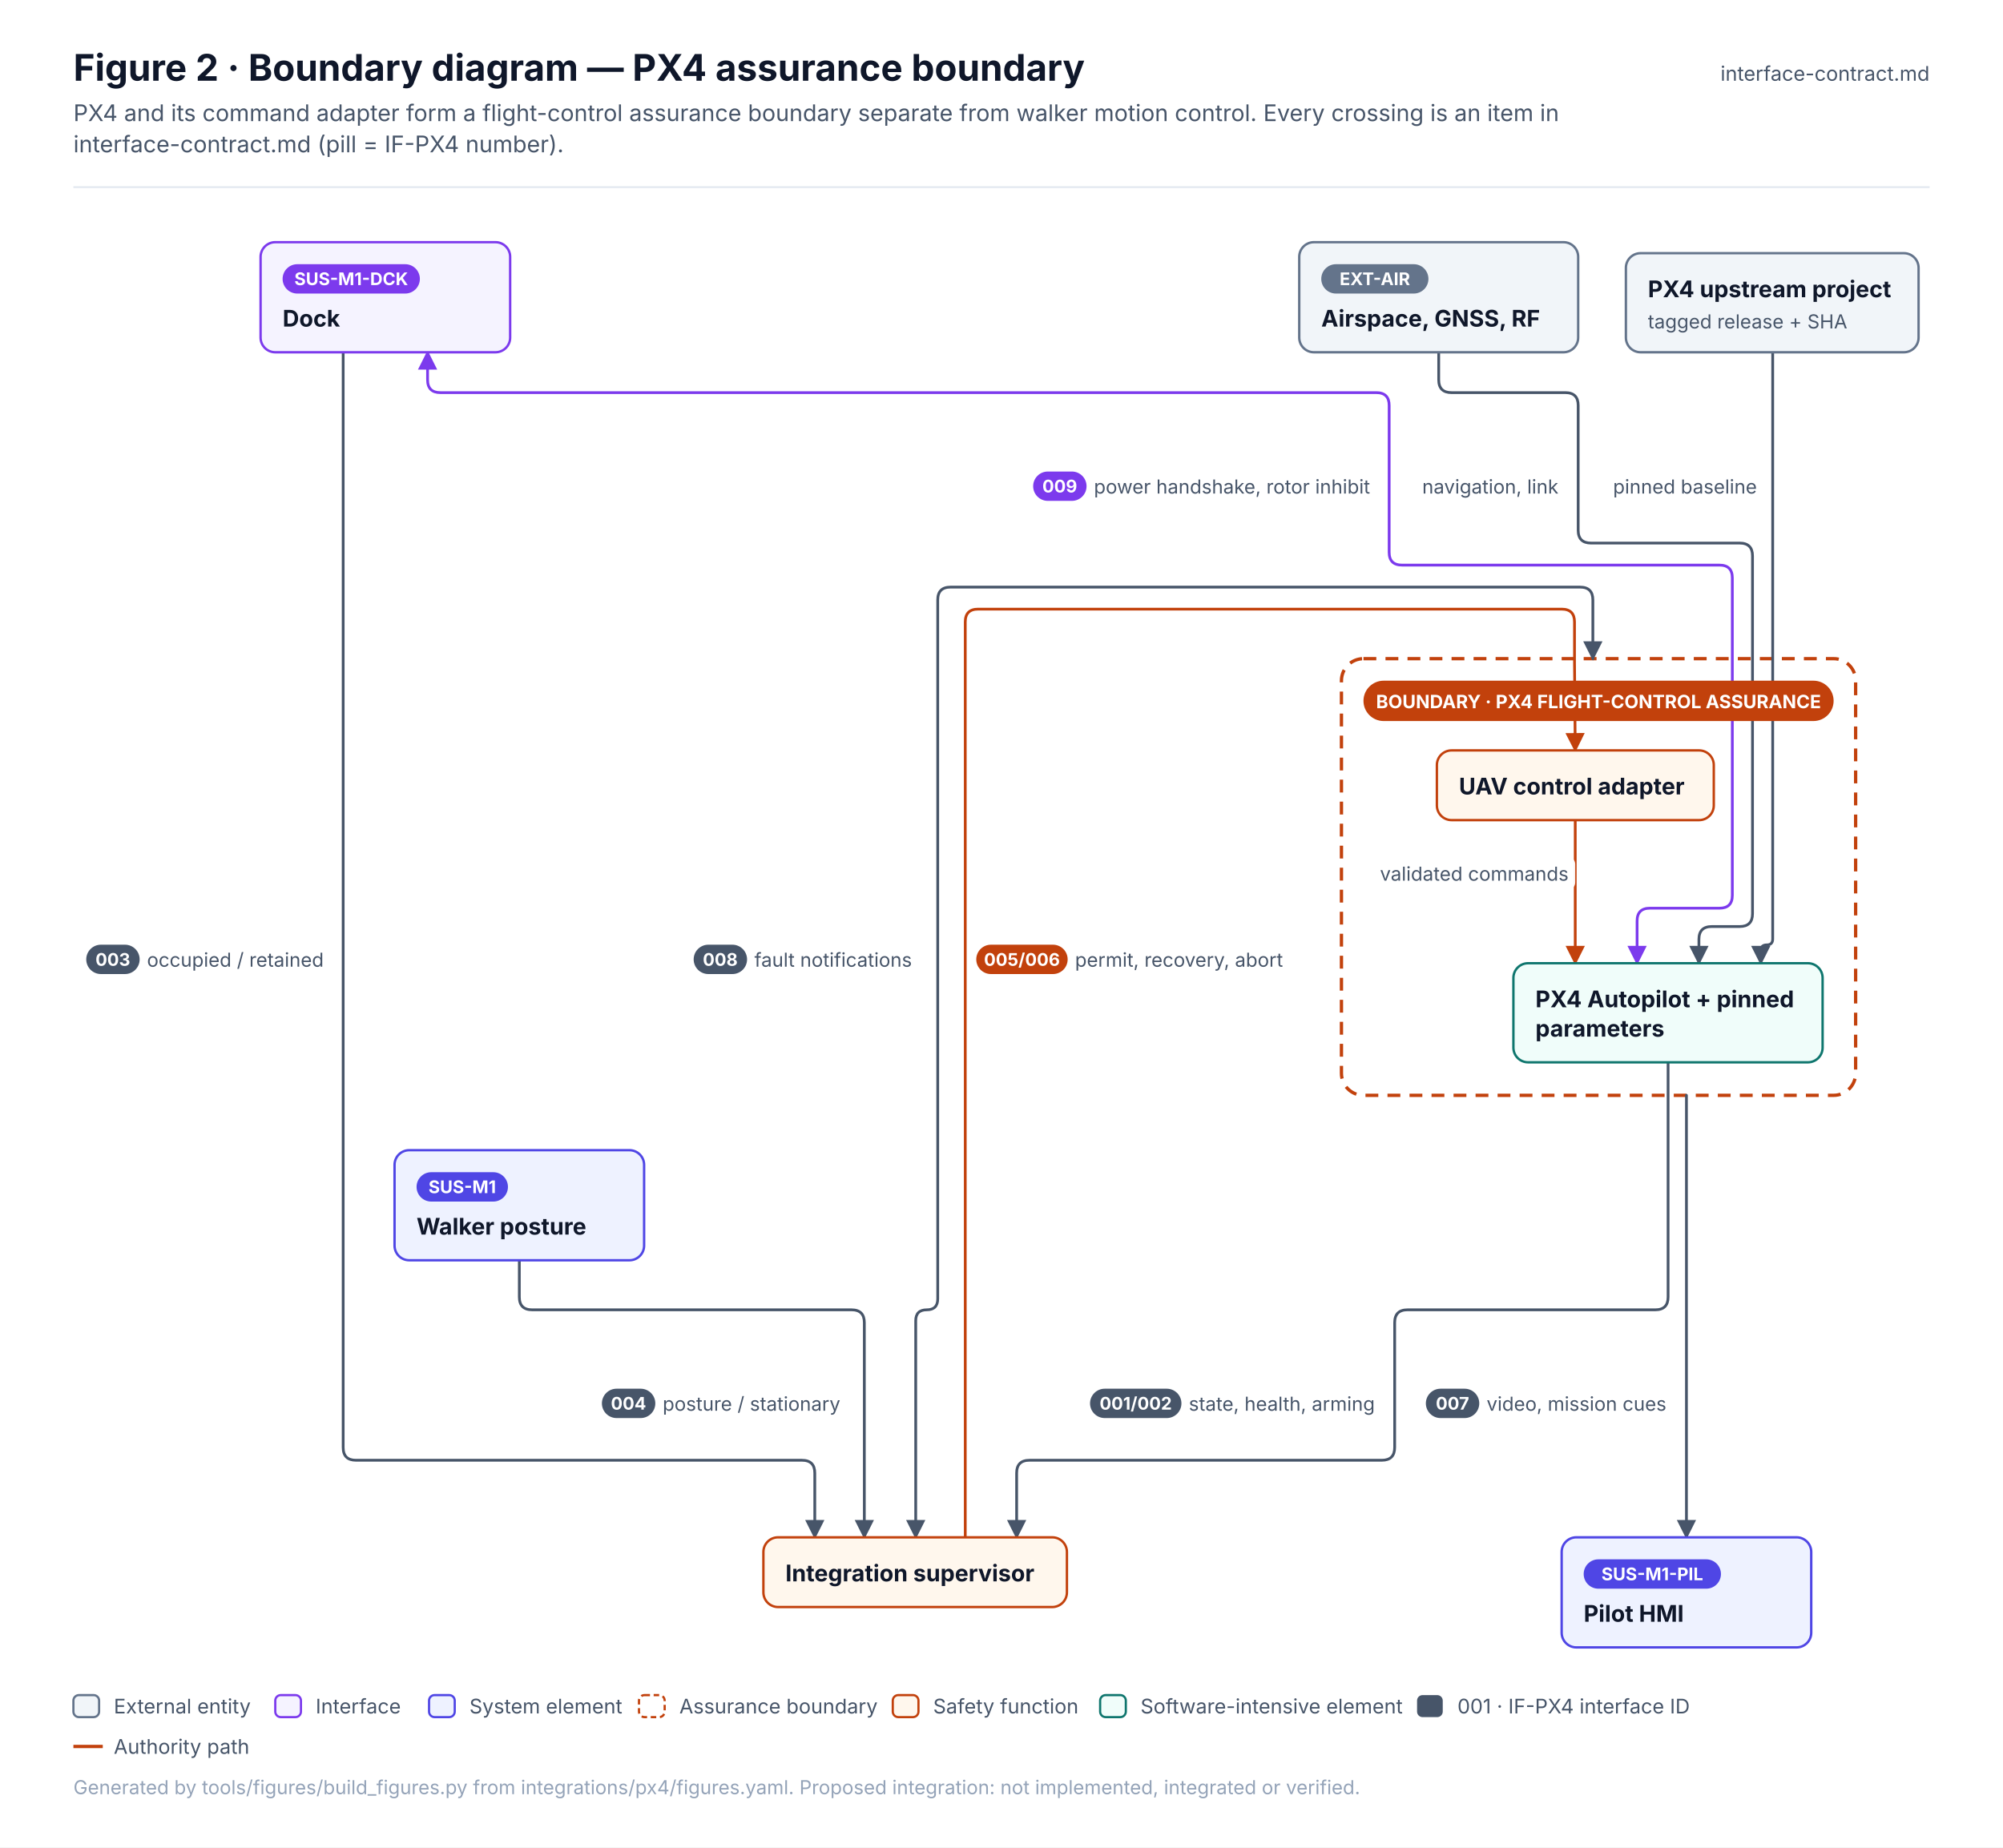
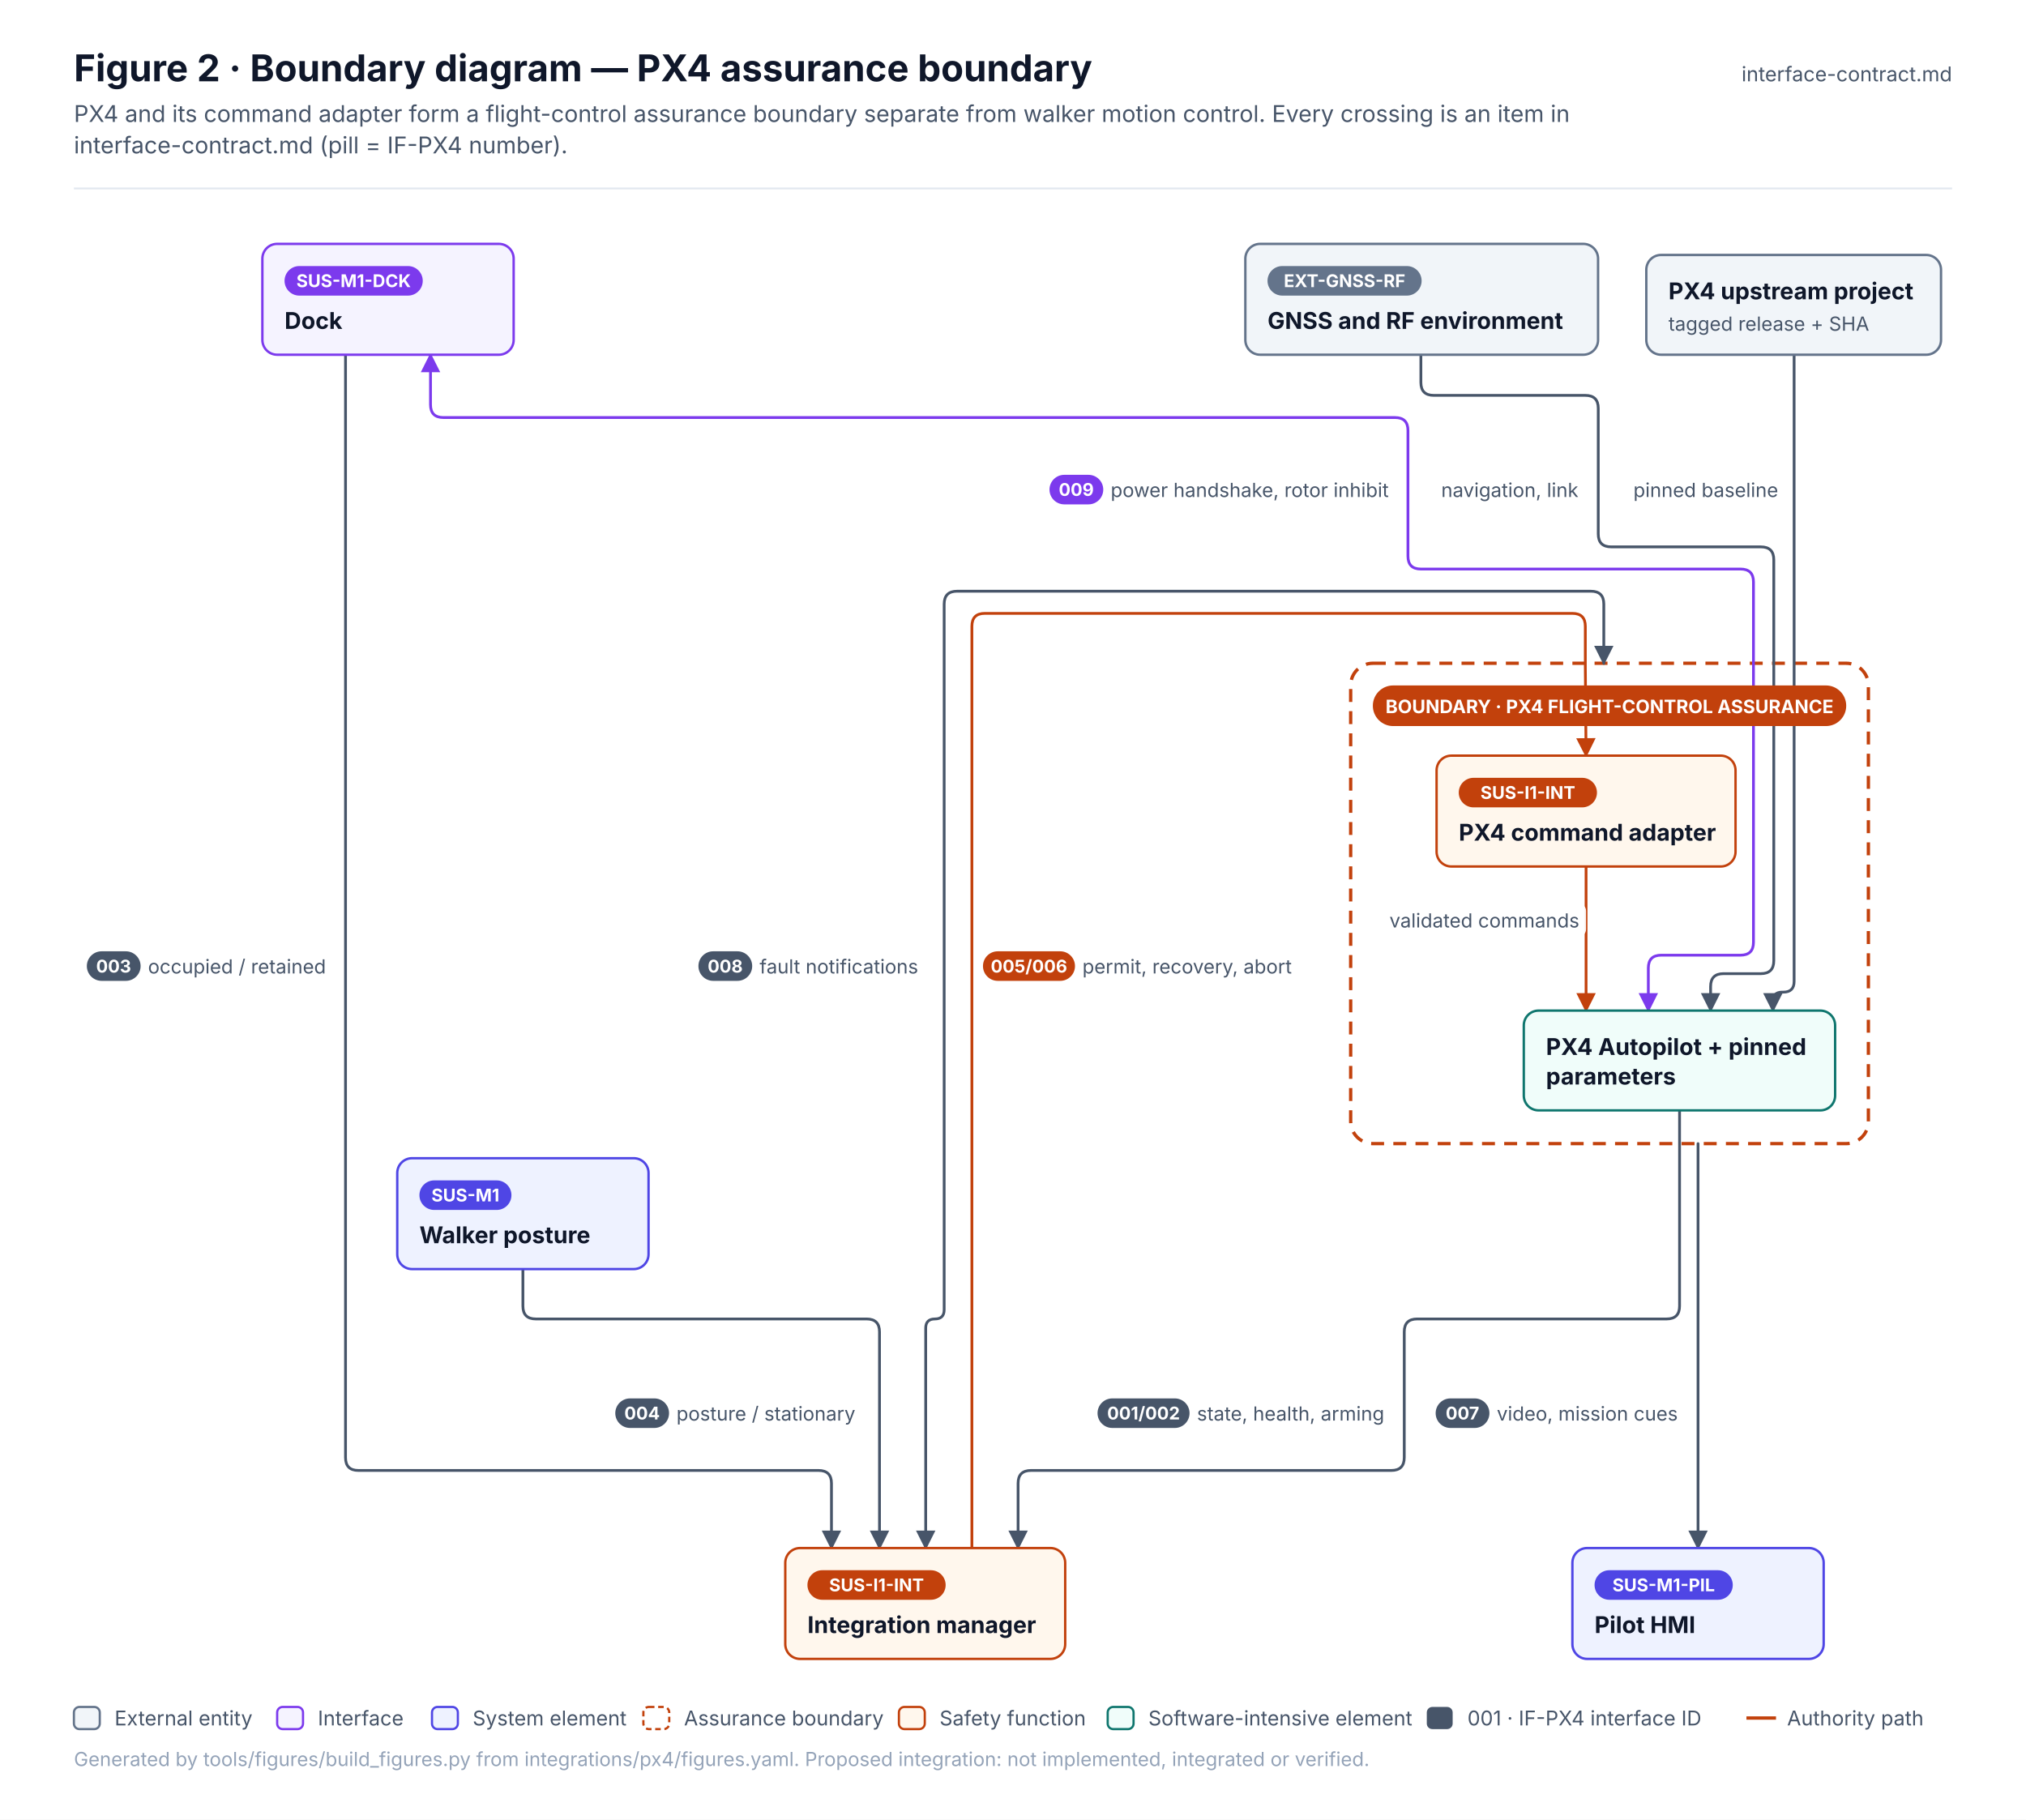
- <svg xmlns="http://www.w3.org/2000/svg" width="1091.5" height="1006.9" viewBox="0 0 1091.5 1006.9" font-family="Inter, 'Segoe UI', Helvetica, Arial, sans-serif" role="img">
+ <svg xmlns="http://www.w3.org/2000/svg" width="1096.5" height="984.9" viewBox="0 0 1096.5 984.9" font-family="Inter, 'Segoe UI', Helvetica, Arial, sans-serif" role="img">
  <defs>
    <pattern id="hatch" patternUnits="userSpaceOnUse" width="6" height="6" patternTransform="rotate(45)">
      <rect width="6" height="6" fill="#F1F5F9" />
      <line x1="0" y1="0" x2="0" y2="6" stroke="#E2E8F0" stroke-width="2" />
    </pattern>
    <marker id="arr-ink" viewBox="0 0 10 10" refX="9" refY="5" markerWidth="7" markerHeight="7" orient="auto-start-reverse">
      <path d="M0 0 L10 5 L0 10 z" fill="#475569" />
    </marker>
    <marker id="dia-ink" viewBox="0 0 16 10" refX="15" refY="5" markerWidth="12" markerHeight="8" orient="auto-start-reverse">
      <path d="M1 5 L8 1 L15 5 L8 9 z" fill="#475569" />
    </marker>
    <marker id="tri-ink" viewBox="0 0 12 12" refX="11" refY="6" markerWidth="10" markerHeight="10" orient="auto-start-reverse">
      <path d="M1 1 L11 6 L1 11 z" fill="#FFFFFF" stroke="#475569" stroke-width="1.2" />
    </marker>
    <marker id="arr-system" viewBox="0 0 10 10" refX="9" refY="5" markerWidth="7" markerHeight="7" orient="auto-start-reverse">
      <path d="M0 0 L10 5 L0 10 z" fill="#4F46E5" />
    </marker>
    <marker id="dia-system" viewBox="0 0 16 10" refX="15" refY="5" markerWidth="12" markerHeight="8" orient="auto-start-reverse">
      <path d="M1 5 L8 1 L15 5 L8 9 z" fill="#4F46E5" />
    </marker>
    <marker id="tri-system" viewBox="0 0 12 12" refX="11" refY="6" markerWidth="10" markerHeight="10" orient="auto-start-reverse">
      <path d="M1 1 L11 6 L1 11 z" fill="#FFFFFF" stroke="#4F46E5" stroke-width="1.2" />
    </marker>
    <marker id="arr-software" viewBox="0 0 10 10" refX="9" refY="5" markerWidth="7" markerHeight="7" orient="auto-start-reverse">
      <path d="M0 0 L10 5 L0 10 z" fill="#0F766E" />
    </marker>
    <marker id="dia-software" viewBox="0 0 16 10" refX="15" refY="5" markerWidth="12" markerHeight="8" orient="auto-start-reverse">
      <path d="M1 5 L8 1 L15 5 L8 9 z" fill="#0F766E" />
    </marker>
    <marker id="tri-software" viewBox="0 0 12 12" refX="11" refY="6" markerWidth="10" markerHeight="10" orient="auto-start-reverse">
      <path d="M1 1 L11 6 L1 11 z" fill="#FFFFFF" stroke="#0F766E" stroke-width="1.2" />
    </marker>
    <marker id="arr-safety" viewBox="0 0 10 10" refX="9" refY="5" markerWidth="7" markerHeight="7" orient="auto-start-reverse">
      <path d="M0 0 L10 5 L0 10 z" fill="#C2410C" />
    </marker>
    <marker id="dia-safety" viewBox="0 0 16 10" refX="15" refY="5" markerWidth="12" markerHeight="8" orient="auto-start-reverse">
      <path d="M1 5 L8 1 L15 5 L8 9 z" fill="#C2410C" />
    </marker>
    <marker id="tri-safety" viewBox="0 0 12 12" refX="11" refY="6" markerWidth="10" markerHeight="10" orient="auto-start-reverse">
      <path d="M1 1 L11 6 L1 11 z" fill="#FFFFFF" stroke="#C2410C" stroke-width="1.2" />
    </marker>
    <marker id="arr-interface" viewBox="0 0 10 10" refX="9" refY="5" markerWidth="7" markerHeight="7" orient="auto-start-reverse">
      <path d="M0 0 L10 5 L0 10 z" fill="#7C3AED" />
    </marker>
    <marker id="dia-interface" viewBox="0 0 16 10" refX="15" refY="5" markerWidth="12" markerHeight="8" orient="auto-start-reverse">
      <path d="M1 5 L8 1 L15 5 L8 9 z" fill="#7C3AED" />
    </marker>
    <marker id="tri-interface" viewBox="0 0 12 12" refX="11" refY="6" markerWidth="10" markerHeight="10" orient="auto-start-reverse">
      <path d="M1 1 L11 6 L1 11 z" fill="#FFFFFF" stroke="#7C3AED" stroke-width="1.2" />
    </marker>
    <marker id="arr-external" viewBox="0 0 10 10" refX="9" refY="5" markerWidth="7" markerHeight="7" orient="auto-start-reverse">
      <path d="M0 0 L10 5 L0 10 z" fill="#64748B" />
    </marker>
    <marker id="dia-external" viewBox="0 0 16 10" refX="15" refY="5" markerWidth="12" markerHeight="8" orient="auto-start-reverse">
      <path d="M1 5 L8 1 L15 5 L8 9 z" fill="#64748B" />
    </marker>
    <marker id="tri-external" viewBox="0 0 12 12" refX="11" refY="6" markerWidth="10" markerHeight="10" orient="auto-start-reverse">
      <path d="M1 1 L11 6 L1 11 z" fill="#FFFFFF" stroke="#64748B" stroke-width="1.2" />
    </marker>
    <marker id="arr-work" viewBox="0 0 10 10" refX="9" refY="5" markerWidth="7" markerHeight="7" orient="auto-start-reverse">
      <path d="M0 0 L10 5 L0 10 z" fill="#475569" />
    </marker>
    <marker id="dia-work" viewBox="0 0 16 10" refX="15" refY="5" markerWidth="12" markerHeight="8" orient="auto-start-reverse">
      <path d="M1 5 L8 1 L15 5 L8 9 z" fill="#475569" />
    </marker>
    <marker id="tri-work" viewBox="0 0 12 12" refX="11" refY="6" markerWidth="10" markerHeight="10" orient="auto-start-reverse">
      <path d="M1 1 L11 6 L1 11 z" fill="#FFFFFF" stroke="#475569" stroke-width="1.2" />
    </marker>
    <marker id="arr-muted" viewBox="0 0 10 10" refX="9" refY="5" markerWidth="7" markerHeight="7" orient="auto-start-reverse">
      <path d="M0 0 L10 5 L0 10 z" fill="#94A3B8" />
    </marker>
    <marker id="dia-muted" viewBox="0 0 16 10" refX="15" refY="5" markerWidth="12" markerHeight="8" orient="auto-start-reverse">
      <path d="M1 5 L8 1 L15 5 L8 9 z" fill="#94A3B8" />
    </marker>
    <marker id="tri-muted" viewBox="0 0 12 12" refX="11" refY="6" markerWidth="10" markerHeight="10" orient="auto-start-reverse">
      <path d="M1 1 L11 6 L1 11 z" fill="#FFFFFF" stroke="#94A3B8" stroke-width="1.2" />
    </marker>
    <marker id="arr-current" viewBox="0 0 10 10" refX="9" refY="5" markerWidth="7" markerHeight="7" orient="auto-start-reverse">
      <path d="M0 0 L10 5 L0 10 z" fill="#0F172A" />
    </marker>
    <marker id="dia-current" viewBox="0 0 16 10" refX="15" refY="5" markerWidth="12" markerHeight="8" orient="auto-start-reverse">
      <path d="M1 5 L8 1 L15 5 L8 9 z" fill="#0F172A" />
    </marker>
    <marker id="tri-current" viewBox="0 0 12 12" refX="11" refY="6" markerWidth="10" markerHeight="10" orient="auto-start-reverse">
      <path d="M1 1 L11 6 L1 11 z" fill="#FFFFFF" stroke="#0F172A" stroke-width="1.2" />
    </marker>
    <marker id="arr-ok" viewBox="0 0 10 10" refX="9" refY="5" markerWidth="7" markerHeight="7" orient="auto-start-reverse">
      <path d="M0 0 L10 5 L0 10 z" fill="#2E9E6A" />
    </marker>
    <marker id="dia-ok" viewBox="0 0 16 10" refX="15" refY="5" markerWidth="12" markerHeight="8" orient="auto-start-reverse">
      <path d="M1 5 L8 1 L15 5 L8 9 z" fill="#2E9E6A" />
    </marker>
    <marker id="tri-ok" viewBox="0 0 12 12" refX="11" refY="6" markerWidth="10" markerHeight="10" orient="auto-start-reverse">
      <path d="M1 1 L11 6 L1 11 z" fill="#FFFFFF" stroke="#2E9E6A" stroke-width="1.2" />
    </marker>
    <marker id="arr-amber" viewBox="0 0 10 10" refX="9" refY="5" markerWidth="7" markerHeight="7" orient="auto-start-reverse">
      <path d="M0 0 L10 5 L0 10 z" fill="#D97706" />
    </marker>
    <marker id="dia-amber" viewBox="0 0 16 10" refX="15" refY="5" markerWidth="12" markerHeight="8" orient="auto-start-reverse">
      <path d="M1 5 L8 1 L15 5 L8 9 z" fill="#D97706" />
    </marker>
    <marker id="tri-amber" viewBox="0 0 12 12" refX="11" refY="6" markerWidth="10" markerHeight="10" orient="auto-start-reverse">
      <path d="M1 1 L11 6 L1 11 z" fill="#FFFFFF" stroke="#D97706" stroke-width="1.2" />
    </marker>
    <marker id="arr-red" viewBox="0 0 10 10" refX="9" refY="5" markerWidth="7" markerHeight="7" orient="auto-start-reverse">
      <path d="M0 0 L10 5 L0 10 z" fill="#D2553F" />
    </marker>
    <marker id="dia-red" viewBox="0 0 16 10" refX="15" refY="5" markerWidth="12" markerHeight="8" orient="auto-start-reverse">
      <path d="M1 5 L8 1 L15 5 L8 9 z" fill="#D2553F" />
    </marker>
    <marker id="tri-red" viewBox="0 0 12 12" refX="11" refY="6" markerWidth="10" markerHeight="10" orient="auto-start-reverse">
      <path d="M1 1 L11 6 L1 11 z" fill="#FFFFFF" stroke="#D2553F" stroke-width="1.2" />
    </marker>
  </defs>
-   <rect x="0" y="0" width="1091.5" height="1006.9" rx="0" fill="#FFFFFF" stroke="none" stroke-width="0" />
+   <rect x="0" y="0" width="1096.5" height="984.9" rx="0" fill="#FFFFFF" stroke="none" stroke-width="0" />
  <text x="40" y="44" font-size="20" fill="#0F172A" font-weight="700">Figure 2 · Boundary diagram — PX4 assurance boundary</text>
  <text x="40" y="66" font-size="12.5" fill="#475569">PX4 and its command adapter form a flight-control assurance boundary separate from walker motion control. Every crossing is an item in</text>
  <text x="40" y="83" font-size="12.5" fill="#475569">interface-contract.md (pill = IF-PX4 number).</text>
-   <text x="1051.5" y="44" font-size="11" fill="#475569" text-anchor="end">interface-contract.md</text>
-   <line x1="40" y1="102" x2="1051.5" y2="102" stroke="#E2E8F0" stroke-width="1" />
+   <text x="1056.5" y="44" font-size="11" fill="#475569" text-anchor="end">interface-contract.md</text>
+   <line x1="40" y1="102" x2="1056.5" y2="102" stroke="#E2E8F0" stroke-width="1" />
  <g transform="translate(40 126)">
-     <rect x="691" y="233" width="280.2" height="238" rx="12" fill="none" stroke="#C2410C" stroke-width="1.8" stroke-dasharray="7 5" />
-     <path d="M926 66 L926 221 Q926 228 926 235 L926 385.8 Q926 389 922.8 389 L922.8 389 Q919.5 389 919.5 392.2 L919.5 399" stroke="#475569" stroke-width="1.5" fill="none" stroke-linejoin="round" stroke-linecap="round" marker-end="url(#arr-ink)" />
-     <path d="M744 66 L744 81 Q744 88 751 88 L813 88 Q820 88 820 95 L820 163 Q820 170 827 170 L908 170 Q915 170 915 177 L915 221 Q915 228 915 235 L915 372 Q915 379 908 379 L892.8 379 Q885.8 379 885.8 386 L885.8 399" stroke="#475569" stroke-width="1.5" fill="none" stroke-linejoin="round" stroke-linecap="round" marker-end="url(#arr-ink)" />
-     <path d="M193 66 L193 81 Q193 88 200 88 L710 88 Q717 88 717 95 L717 175 Q717 182 724 182 L897 182 Q904 182 904 189 L904 221 Q904 228 904 235 L904 362 Q904 369 897 369 L859.1 369 Q852.1 369 852.1 376 L852.1 399" stroke="#7C3AED" stroke-width="1.5" fill="none" stroke-linejoin="round" stroke-linecap="round" marker-end="url(#arr-interface)" marker-start="url(#arr-interface)" />
-     <path d="M147 66 L147 662.9 Q147 669.9 154 669.9 L397 669.9 Q404 669.9 404 676.9 L404 711.9" stroke="#475569" stroke-width="1.5" fill="none" stroke-linejoin="round" stroke-linecap="round" marker-end="url(#arr-ink)" />
-     <path d="M243 560.9 L243 580.9 Q243 587.9 250 587.9 L424 587.9 Q431 587.9 431 594.9 L431 711.9" stroke="#475569" stroke-width="1.5" fill="none" stroke-linejoin="round" stroke-linecap="round" marker-end="url(#arr-ink)" />
-     <path d="M869 453 L869 558.9 Q869 565.9 869 572.9 L869 580.9 Q869 587.9 862 587.9 L727 587.9 Q720 587.9 720 594.9 L720 662.9 Q720 669.9 713 669.9 L521 669.9 Q514 669.9 514 676.9 L514 711.9" stroke="#475569" stroke-width="1.5" fill="none" stroke-linejoin="round" stroke-linecap="round" marker-end="url(#arr-ink)" />
+     <rect x="691" y="233" width="280.2" height="260" rx="12" fill="none" stroke="#C2410C" stroke-width="1.8" stroke-dasharray="7 5" />
+     <path d="M931 66 L931 221 Q931 228 931 235 L931 405.2 Q931 411 925.2 411 L924.5 411 Q919.5 411 919.5 416 L919.5 421" stroke="#475569" stroke-width="1.5" fill="none" stroke-linejoin="round" stroke-linecap="round" marker-end="url(#arr-ink)" />
+     <path d="M729 66 L729 81 Q729 88 736 88 L818 88 Q825 88 825 95 L825 163 Q825 170 832 170 L913 170 Q920 170 920 177 L920 221 Q920 228 920 235 L920 394 Q920 401 913 401 L892.8 401 Q885.8 401 885.8 408 L885.8 421" stroke="#475569" stroke-width="1.5" fill="none" stroke-linejoin="round" stroke-linecap="round" marker-end="url(#arr-ink)" />
+     <path d="M193 66 L193 93 Q193 100 200 100 L715 100 Q722 100 722 107 L722 175 Q722 182 729 182 L902 182 Q909 182 909 189 L909 221 Q909 228 909 235 L909 384 Q909 391 902 391 L859.1 391 Q852.1 391 852.1 398 L852.1 421" stroke="#7C3AED" stroke-width="1.5" fill="none" stroke-linejoin="round" stroke-linecap="round" marker-end="url(#arr-interface)" marker-start="url(#arr-interface)" />
+     <path d="M147 66 L147 662.9 Q147 669.9 154 669.9 L403 669.9 Q410 669.9 410 676.9 L410 711.9" stroke="#475569" stroke-width="1.5" fill="none" stroke-linejoin="round" stroke-linecap="round" marker-end="url(#arr-ink)" />
+     <path d="M243 560.9 L243 580.9 Q243 587.9 250 587.9 L429 587.9 Q436 587.9 436 594.9 L436 711.9" stroke="#475569" stroke-width="1.5" fill="none" stroke-linejoin="round" stroke-linecap="round" marker-end="url(#arr-ink)" />
+     <path d="M869 475 L869 558.9 Q869 565.9 869 572.9 L869 580.9 Q869 587.9 862 587.9 L727 587.9 Q720 587.9 720 594.9 L720 662.9 Q720 669.9 713 669.9 L518 669.9 Q511 669.9 511 676.9 L511 711.9" stroke="#475569" stroke-width="1.5" fill="none" stroke-linejoin="round" stroke-linecap="round" marker-end="url(#arr-ink)" />
    <path d="M486 711.9 L486 213 Q486 206 493 206 L811 206 Q818 206 818 213 L818 221 Q818 228 818 235 L818.4 283" stroke="#C2410C" stroke-width="1.5" fill="none" stroke-linejoin="round" stroke-linecap="round" marker-end="url(#arr-safety)" />
-     <path d="M818.4 321 L818.4 399" stroke="#C2410C" stroke-width="1.5" fill="none" stroke-linejoin="round" stroke-linecap="round" marker-end="url(#arr-safety)" />
-     <path d="M879 471 L879 711.9" stroke="#475569" stroke-width="1.5" fill="none" stroke-linejoin="round" stroke-linecap="round" marker-end="url(#arr-ink)" />
-     <path d="M459 711.9 L459 593.9 Q459 587.9 465 587.9 L465 587.9 Q471 587.9 471 581.9 L471 201 Q471 194 478 194 L821 194 Q828 194 828 201 L828 233" stroke="#475569" stroke-width="1.5" fill="none" stroke-linejoin="round" stroke-linecap="round" marker-end="url(#arr-ink)" marker-start="url(#arr-ink)" />
+     <path d="M818.4 343 L818.4 421" stroke="#C2410C" stroke-width="1.5" fill="none" stroke-linejoin="round" stroke-linecap="round" marker-end="url(#arr-safety)" />
+     <path d="M879 493 L879 711.9" stroke="#475569" stroke-width="1.5" fill="none" stroke-linejoin="round" stroke-linecap="round" marker-end="url(#arr-ink)" />
+     <path d="M461 711.9 L461 592.9 Q461 587.9 466 587.9 L466 587.9 Q471 587.9 471 582.9 L471 201 Q471 194 478 194 L821 194 Q828 194 828 201 L828 233" stroke="#475569" stroke-width="1.5" fill="none" stroke-linejoin="round" stroke-linecap="round" marker-end="url(#arr-ink)" marker-start="url(#arr-ink)" />
    <rect x="703" y="245" width="256.2" height="22" rx="11" fill="#C2410C" stroke="none" stroke-width="0" />
    <text x="831.1" y="260" font-size="10" fill="#FFFFFF" font-weight="700" text-anchor="middle">BOUNDARY · PX4 FLIGHT-CONTROL ASSURANCE</text>
-     <rect x="846" y="12" width="159.5" height="54" rx="8" fill="#F1F5F9" stroke="#64748B" stroke-width="1.3" />
-     <text x="858" y="36" font-size="12.5" fill="#0F172A" font-weight="700">PX4 upstream project</text>
-     <text x="858" y="53" font-size="10.5" fill="#475569">tagged release + SHA</text>
-     <rect x="668" y="6" width="152" height="60" rx="8" fill="#F1F5F9" stroke="#64748B" stroke-width="1.3" />
-     <rect x="680" y="18" width="58.4" height="16" rx="8.0" fill="#64748B" stroke="none" stroke-width="1" />
-     <text x="709.2" y="29.4" font-size="9.5" fill="#FFFFFF" font-weight="700" text-anchor="middle">EXT-AIR</text>
-     <text x="680" y="52" font-size="12.5" fill="#0F172A" font-weight="700">Airspace, GNSS, RF</text>
+     <rect x="851" y="12" width="159.5" height="54" rx="8" fill="#F1F5F9" stroke="#64748B" stroke-width="1.3" />
+     <text x="863" y="36" font-size="12.5" fill="#0F172A" font-weight="700">PX4 upstream project</text>
+     <text x="863" y="53" font-size="10.5" fill="#475569">tagged release + SHA</text>
+     <rect x="634" y="6" width="190.9" height="60" rx="8" fill="#F1F5F9" stroke="#64748B" stroke-width="1.3" />
+     <rect x="646" y="18" width="83.4" height="16" rx="8.0" fill="#64748B" stroke="none" stroke-width="1" />
+     <text x="687.7" y="29.4" font-size="9.5" fill="#FFFFFF" font-weight="700" text-anchor="middle">EXT-GNSS-RF</text>
+     <text x="646" y="52" font-size="12.5" fill="#0F172A" font-weight="700">GNSS and RF environment</text>
    <rect x="102" y="6" width="136" height="60" rx="8" fill="#F5F3FF" stroke="#7C3AED" stroke-width="1.3" />
    <rect x="114" y="18" width="74.8" height="16" rx="8.0" fill="#7C3AED" stroke="none" stroke-width="1" />
    <text x="151.4" y="29.4" font-size="9.5" fill="#FFFFFF" font-weight="700" text-anchor="middle">SUS-M1-DCK</text>
    <text x="114" y="52" font-size="12.5" fill="#0F172A" font-weight="700">Dock</text>
    <rect x="175" y="500.9" width="136" height="60" rx="8" fill="#EEF2FF" stroke="#4F46E5" stroke-width="1.3" />
    <rect x="187" y="512.9" width="49.8" height="16" rx="8.0" fill="#4F46E5" stroke="none" stroke-width="1" />
    <text x="211.9" y="524.3" font-size="9.5" fill="#FFFFFF" font-weight="700" text-anchor="middle">SUS-M1</text>
    <text x="187" y="546.9" font-size="12.5" fill="#0F172A" font-weight="700">Walker posture</text>
-     <rect x="743" y="283" width="150.9" height="38" rx="8" fill="#FFF7ED" stroke="#C2410C" stroke-width="1.3" />
-     <text x="755" y="307" font-size="12.5" fill="#0F172A" font-weight="700">UAV control adapter</text>
-     <rect x="784.7" y="399" width="168.5" height="54" rx="8" fill="#F0FDFA" stroke="#0F766E" stroke-width="1.3" />
-     <text x="796.7" y="423" font-size="12.5" fill="#0F172A" font-weight="700">PX4 Autopilot + pinned</text>
-     <text x="796.7" y="439" font-size="12.5" fill="#0F172A" font-weight="700">parameters</text>
-     <rect x="376" y="711.9" width="165.4" height="38" rx="8" fill="#FFF7ED" stroke="#C2410C" stroke-width="1.3" />
-     <text x="388" y="735.9" font-size="12.5" fill="#0F172A" font-weight="700">Integration supervisor</text>
+     <rect x="737.5" y="283" width="161.8" height="60" rx="8" fill="#FFF7ED" stroke="#C2410C" stroke-width="1.3" />
+     <rect x="749.5" y="295" width="74.8" height="16" rx="8.0" fill="#C2410C" stroke="none" stroke-width="1" />
+     <text x="786.9" y="306.4" font-size="9.5" fill="#FFFFFF" font-weight="700" text-anchor="middle">SUS-I1-INT</text>
+     <text x="749.5" y="329" font-size="12.5" fill="#0F172A" font-weight="700">PX4 command adapter</text>
+     <rect x="784.7" y="421" width="168.5" height="54" rx="8" fill="#F0FDFA" stroke="#0F766E" stroke-width="1.3" />
+     <text x="796.7" y="445" font-size="12.5" fill="#0F172A" font-weight="700">PX4 Autopilot + pinned</text>
+     <text x="796.7" y="461" font-size="12.5" fill="#0F172A" font-weight="700">parameters</text>
+     <rect x="385" y="711.9" width="151.5" height="60" rx="8" fill="#FFF7ED" stroke="#C2410C" stroke-width="1.3" />
+     <rect x="397" y="723.9" width="74.8" height="16" rx="8.0" fill="#C2410C" stroke="none" stroke-width="1" />
+     <text x="434.4" y="735.3" font-size="9.5" fill="#FFFFFF" font-weight="700" text-anchor="middle">SUS-I1-INT</text>
+     <text x="397" y="757.9" font-size="12.5" fill="#0F172A" font-weight="700">Integration manager</text>
    <rect x="811" y="711.9" width="136" height="60" rx="8" fill="#EEF2FF" stroke="#4F46E5" stroke-width="1.3" />
    <rect x="823" y="723.9" width="74.8" height="16" rx="8.0" fill="#4F46E5" stroke="none" stroke-width="1" />
    <text x="860.4" y="735.3" font-size="9.5" fill="#FFFFFF" font-weight="700" text-anchor="middle">SUS-M1-PIL</text>
    <text x="823" y="757.9" font-size="12.5" fill="#0F172A" font-weight="700">Pilot HMI</text>
-     <rect x="834" y="130" width="90.1" height="18" rx="4" fill="#FFFFFF" stroke="none" stroke-width="0" opacity="0.92" />
-     <text x="839" y="143" font-size="10.5" fill="#475569">pinned baseline</text>
-     <rect x="730" y="130" width="88.2" height="18" rx="4" fill="#FFFFFF" stroke="none" stroke-width="0" opacity="0.92" />
-     <text x="735" y="143" font-size="10.5" fill="#475569">navigation, link</text>
-     <rect x="520" y="130" width="194.6" height="18" rx="4" fill="#FFFFFF" stroke="none" stroke-width="0" opacity="0.92" />
-     <rect x="523" y="131" width="29.1" height="16" rx="8.0" fill="#7C3AED" stroke="none" stroke-width="1" />
-     <text x="537.5" y="142.4" font-size="9.5" fill="#FFFFFF" font-weight="700" text-anchor="middle">009</text>
-     <text x="556.1" y="143" font-size="10.5" fill="#475569">power handshake, rotor inhibit</text>
+     <rect x="839" y="130" width="90.1" height="18" rx="4" fill="#FFFFFF" stroke="none" stroke-width="0" opacity="0.92" />
+     <text x="844" y="143" font-size="10.5" fill="#475569">pinned baseline</text>
+     <rect x="735" y="130" width="88.2" height="18" rx="4" fill="#FFFFFF" stroke="none" stroke-width="0" opacity="0.92" />
+     <text x="740" y="143" font-size="10.5" fill="#475569">navigation, link</text>
+     <rect x="525" y="130" width="194.6" height="18" rx="4" fill="#FFFFFF" stroke="none" stroke-width="0" opacity="0.92" />
+     <rect x="528" y="131" width="29.1" height="16" rx="8.0" fill="#7C3AED" stroke="none" stroke-width="1" />
+     <text x="542.5" y="142.4" font-size="9.5" fill="#FFFFFF" font-weight="700" text-anchor="middle">009</text>
+     <text x="561.1" y="143" font-size="10.5" fill="#475569">power handshake, rotor inhibit</text>
    <rect x="4" y="387.9" width="141.2" height="18" rx="4" fill="#FFFFFF" stroke="none" stroke-width="0" opacity="0.92" />
    <rect x="7" y="388.9" width="29.1" height="16" rx="8.0" fill="#475569" stroke="none" stroke-width="1" />
    <text x="21.5" y="400.4" font-size="9.5" fill="#FFFFFF" font-weight="700" text-anchor="middle">003</text>
    <text x="40.1" y="400.9" font-size="10.5" fill="#475569">occupied / retained</text>
-     <rect x="285" y="629.9" width="143.8" height="18" rx="4" fill="#FFFFFF" stroke="none" stroke-width="0" opacity="0.92" />
-     <rect x="288" y="630.9" width="29.1" height="16" rx="8.0" fill="#475569" stroke="none" stroke-width="1" />
-     <text x="302.5" y="642.3" font-size="9.5" fill="#FFFFFF" font-weight="700" text-anchor="middle">004</text>
-     <text x="321.1" y="642.9" font-size="10.5" fill="#475569">posture / stationary</text>
+     <rect x="290" y="629.9" width="143.8" height="18" rx="4" fill="#FFFFFF" stroke="none" stroke-width="0" opacity="0.92" />
+     <rect x="293" y="630.9" width="29.1" height="16" rx="8.0" fill="#475569" stroke="none" stroke-width="1" />
+     <text x="307.5" y="642.3" font-size="9.5" fill="#FFFFFF" font-weight="700" text-anchor="middle">004</text>
+     <text x="326.1" y="642.9" font-size="10.5" fill="#475569">posture / stationary</text>
    <rect x="551" y="629.9" width="167.4" height="18" rx="4" fill="#FFFFFF" stroke="none" stroke-width="0" opacity="0.92" />
    <rect x="554" y="630.9" width="49.8" height="16" rx="8.0" fill="#475569" stroke="none" stroke-width="1" />
    <text x="578.9" y="642.3" font-size="9.5" fill="#FFFFFF" font-weight="700" text-anchor="middle">001/002</text>
    <text x="607.8" y="642.9" font-size="10.5" fill="#475569">state, health, arming</text>
    <rect x="489" y="387.9" width="177.7" height="18" rx="4" fill="#FFFFFF" stroke="none" stroke-width="0" opacity="0.92" />
    <rect x="492" y="388.9" width="49.8" height="16" rx="8.0" fill="#C2410C" stroke="none" stroke-width="1" />
    <text x="516.9" y="400.4" font-size="9.5" fill="#FFFFFF" font-weight="700" text-anchor="middle">005/006</text>
    <text x="545.8" y="400.9" font-size="10.5" fill="#475569">permit, recovery, abort</text>
-     <rect x="707" y="341" width="111.4" height="18" rx="4" fill="#FFFFFF" stroke="none" stroke-width="0" opacity="0.92" />
-     <text x="712" y="354" font-size="10.5" fill="#475569">validated commands</text>
+     <rect x="707" y="363" width="111.4" height="18" rx="4" fill="#FFFFFF" stroke="none" stroke-width="0" opacity="0.92" />
+     <text x="712" y="376" font-size="10.5" fill="#475569">validated commands</text>
    <rect x="734" y="629.9" width="143" height="18" rx="4" fill="#FFFFFF" stroke="none" stroke-width="0" opacity="0.92" />
    <rect x="737" y="630.9" width="29.1" height="16" rx="8.0" fill="#475569" stroke="none" stroke-width="1" />
    <text x="751.5" y="642.3" font-size="9.5" fill="#FFFFFF" font-weight="700" text-anchor="middle">007</text>
    <text x="770.1" y="642.9" font-size="10.5" fill="#475569">video, mission cues</text>
    <rect x="335" y="387.9" width="133.5" height="18" rx="4" fill="#FFFFFF" stroke="none" stroke-width="0" opacity="0.92" />
    <rect x="338" y="388.9" width="29.1" height="16" rx="8.0" fill="#475569" stroke="none" stroke-width="1" />
    <text x="352.5" y="400.4" font-size="9.5" fill="#FFFFFF" font-weight="700" text-anchor="middle">008</text>
    <text x="371.1" y="400.9" font-size="10.5" fill="#475569">fault notifications</text>
  </g>
  <rect x="40" y="923.9" width="14" height="12" rx="3" fill="#F1F5F9" stroke="#64748B" stroke-width="1.2" />
  <text x="62" y="933.9" font-size="11" fill="#475569">External entity</text>
  <rect x="150" y="923.9" width="14" height="12" rx="3" fill="#F5F3FF" stroke="#7C3AED" stroke-width="1.2" />
  <text x="172" y="933.9" font-size="11" fill="#475569">Interface</text>
  <rect x="233.8" y="923.9" width="14" height="12" rx="3" fill="#EEF2FF" stroke="#4F46E5" stroke-width="1.2" />
  <text x="255.8" y="933.9" font-size="11" fill="#475569">System element</text>
  <rect x="348.2" y="923.9" width="14" height="12" rx="3" fill="none" stroke="#C2410C" stroke-width="1.2" stroke-dasharray="3 2" />
  <text x="370.2" y="933.9" font-size="11" fill="#475569">Assurance boundary</text>
  <rect x="486.5" y="923.9" width="14" height="12" rx="3" fill="#FFF7ED" stroke="#C2410C" stroke-width="1.2" />
  <text x="508.5" y="933.9" font-size="11" fill="#475569">Safety function</text>
  <rect x="599.5" y="923.9" width="14" height="12" rx="3" fill="#F0FDFA" stroke="#0F766E" stroke-width="1.2" />
  <text x="621.5" y="933.9" font-size="11" fill="#475569">Software-intensive element</text>
  <rect x="772.2" y="923.9" width="14" height="12" rx="3" fill="#475569" stroke="none" stroke-width="1.2" />
  <text x="794.2" y="933.9" font-size="11" fill="#475569">001 · IF-PX4 interface ID</text>
-   <line x1="40" y1="951.9" x2="56" y2="951.9" stroke="#C2410C" stroke-width="1.8" />
-   <text x="62" y="955.9" font-size="11" fill="#475569">Authority path</text>
-   <text x="40" y="977.9" font-size="10.5" fill="#94A3B8">Generated by tools/figures/build_figures.py from integrations/px4/figures.yaml. Proposed integration: not implemented, integrated or verified.</text>
+   <line x1="945.2" y1="929.9" x2="961.2" y2="929.9" stroke="#C2410C" stroke-width="1.8" />
+   <text x="967.2" y="933.9" font-size="11" fill="#475569">Authority path</text>
+   <text x="40" y="955.9" font-size="10.5" fill="#94A3B8">Generated by tools/figures/build_figures.py from integrations/px4/figures.yaml. Proposed integration: not implemented, integrated or verified.</text>
</svg>
